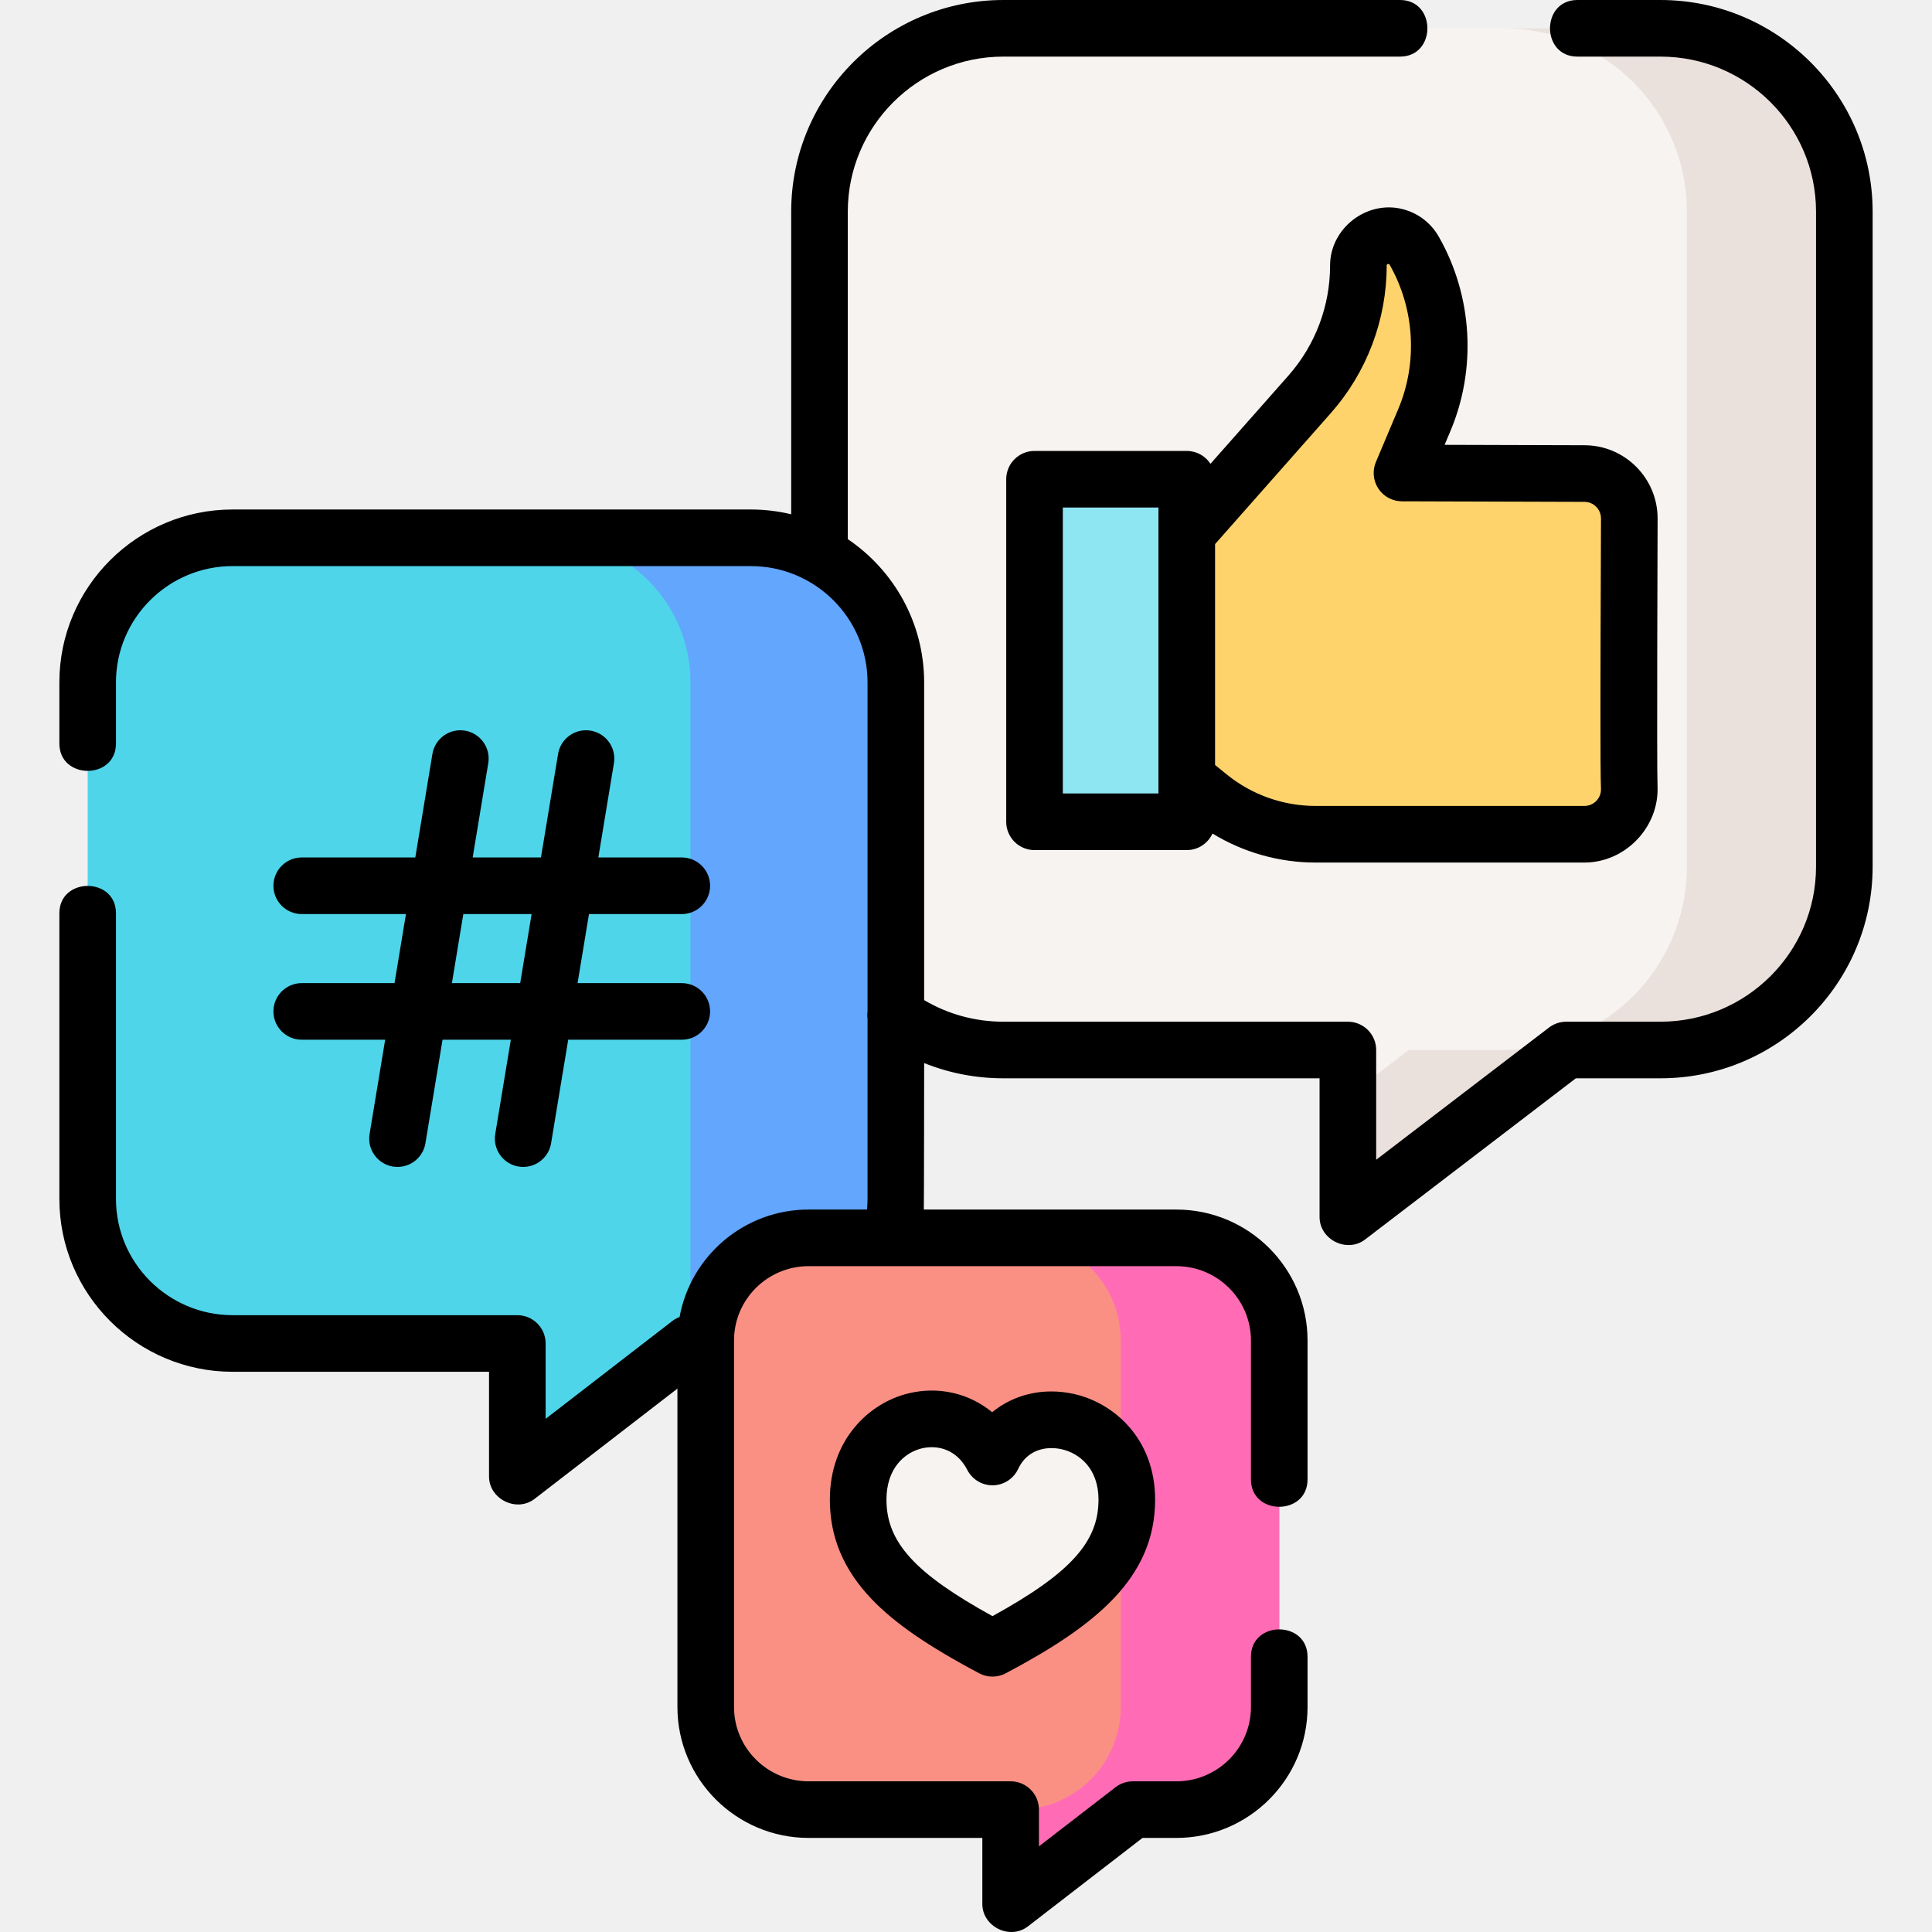
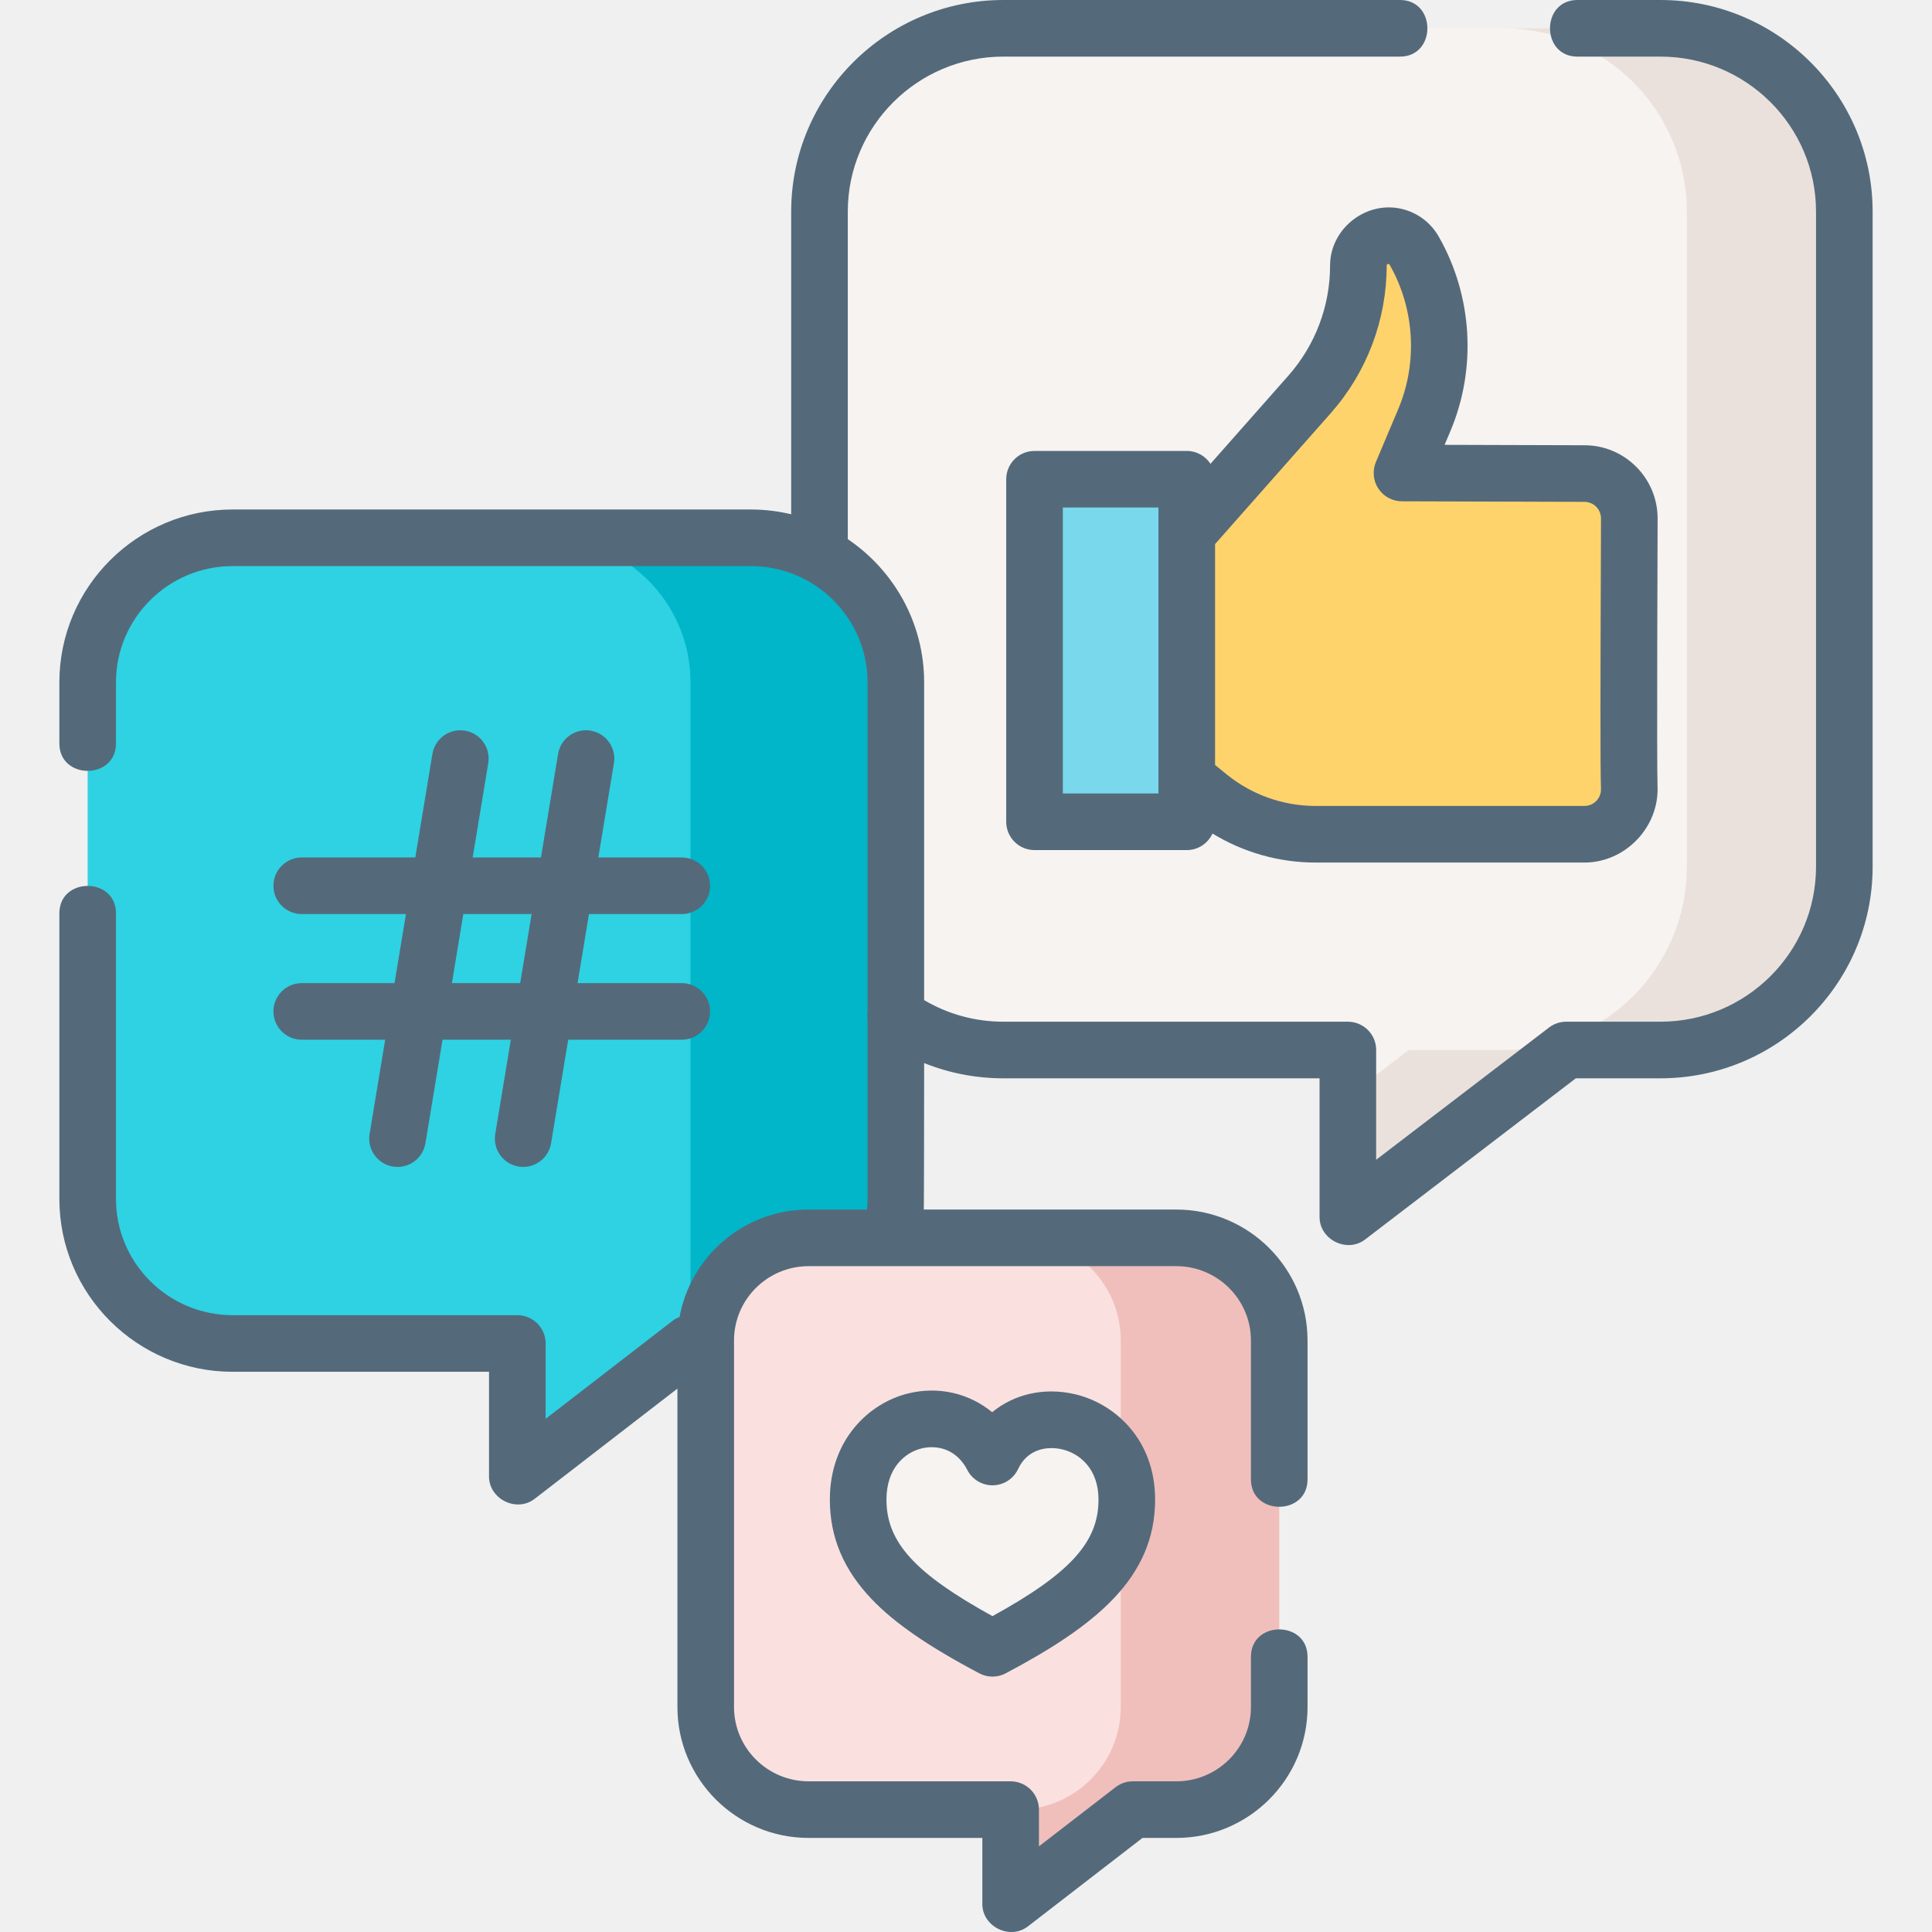
- <svg xmlns="http://www.w3.org/2000/svg" id="Layer_1" enable-background="new 0 0 511.926 511.926" height="512" viewBox="0 0 511.926 511.926" width="512">
-   <path d="m237.302 269.001c8.026 5.8 17.895 9.22 28.566 9.22h91.28v44.26l57.862-44.26h24.962c26.909 0 48.723-21.747 48.723-48.574v-173.573c0-26.827-21.814-48.574-48.723-48.574h-174.104c-26.909 0-48.723 21.747-48.723 48.574v212.927z" fill="#f7f3f1" />
-   <path d="m439.972 7.5h-41.732c26.909 0 48.723 21.748 48.723 48.574v173.573c0 26.827-21.814 48.574-48.723 48.574h-24.962l-16.13 12.338v31.922l57.862-44.26h24.962c26.909 0 48.723-21.747 48.723-48.574v-173.573c.001-26.826-21.813-48.574-48.723-48.574z" fill="#ebe1dc" />
-   <path d="m315.376 207.023 5.022 4.065c7.962 6.445 17.896 9.962 28.139 9.962h71.292c6.758 0 12.2-5.638 11.878-12.467-.301-6.396.014-64.645.014-71.212s-5.324-11.892-11.892-11.892l-48.343-.146 5.919-14.018c6.15-14.566 5.156-31.168-2.689-44.896-2.218-3.882-7.209-5.156-11.017-2.813-2.34 1.44-3.766 3.991-3.766 6.739 0 12.571-4.59 24.709-12.907 34.135l-30.826 34.881h-11.238v67.661h10.414z" fill="#ffd36c" />
-   <path d="m310.564 217.75h-32.549c-2.151 0-3.896-1.744-3.896-3.896v-82.974c0-2.152 1.744-3.896 3.896-3.896h32.549c2.152 0 3.896 1.744 3.896 3.896v82.974c-.001 2.151-1.745 3.896-3.896 3.896z" fill="#8ee6f3" />
-   <path d="m237.372 355.987v-175.182c0-21.155-17.202-38.305-38.423-38.305h-137.296c-21.22 0-38.423 17.15-38.423 38.305v136.877c0 21.155 17.202 38.305 38.423 38.305h75.425v35.23l45.629-35.23z" fill="#4ed5ea" />
-   <path d="m198.95 142.5h-54.409c21.22 0 38.423 17.15 38.423 38.305v175.182h54.409v-175.182c-.001-21.155-17.203-38.305-38.423-38.305z" fill="#62a6fd" />
-   <path d="m311.697 327.998h-97.432c-15.059 0-27.267 12.17-27.267 27.183v97.134c0 15.013 12.208 27.183 27.267 27.183h53.525v25.002l32.381-25.001h11.526c15.059 0 27.267-12.17 27.267-27.183v-97.134c-.001-15.013-12.209-27.184-27.267-27.184z" fill="#fa9084" />
-   <path d="m311.697 327.998h-42c15.059 0 27.267 12.17 27.267 27.183v97.135c0 15.013-12.208 27.183-27.267 27.183h-1.907v25.001l32.381-25.001h11.526c15.059 0 27.267-12.17 27.267-27.183v-97.135c-.001-15.012-12.208-27.183-27.267-27.183z" fill="#ff6cb5" />
-   <path d="m262.98 436.753c23.446-12.429 35.593-23.005 35.593-39.389 0-22.599-27.684-28.249-35.593-11.299-9.04-17.514-35.593-11.299-35.593 11.299 0 16.384 12.147 26.959 35.593 39.389z" fill="#f7f3f1" />
-   <path d="m439.973 0h-22.01c-9.675 0-9.675 15 0 15h22.01c22.73 0 41.223 18.426 41.223 41.074v173.572c0 22.649-18.492 41.075-41.223 41.075h-24.963c-1.647 0-3.248.542-4.557 1.543l-45.806 35.038v-29.081c0-4.142-3.357-7.5-7.5-7.5h-91.28c-7.475 0-14.659-1.973-20.995-5.724v-84.192c0-15.77-8.032-29.703-20.229-37.946v-86.785c0-22.648 18.493-41.074 41.224-41.074h105.096c9.674 0 9.674-15 0-15h-105.096c-31.002 0-56.224 25.155-56.224 56.074v80.193c-3.434-.82-7.012-1.267-10.694-1.267h-137.296c-25.321 0-45.922 20.548-45.922 45.805v16.195c0 9.674 15 9.674 15 0v-16.195c0-16.986 13.871-30.805 30.922-30.805h137.297c17.051 0 30.923 13.819 30.923 30.805v87.178c-.09.662-.086 1.329 0 1.986v47.712c0 .943-.057 1.882-.142 2.816h-15.467c-17.043 0-31.251 12.301-34.197 28.468-.682.257-1.337.616-1.944 1.084l-33.545 25.901v-19.964c0-4.142-3.357-7.5-7.5-7.5h-75.425c-17.051 0-30.922-13.819-30.922-30.805v-75.681c0-9.674-15-9.674-15 0v75.682c0 25.257 20.601 45.805 45.922 45.805h67.926v27.73c0 6.016 7.305 9.625 12.084 5.937l37.835-29.213v84.375c0 19.125 15.597 34.683 34.767 34.683h46.025v17.501c0 6.014 7.305 9.627 12.083 5.937l30.356-23.438h8.968c19.17 0 34.767-15.559 34.767-34.683v-13.316c0-9.674-15-9.674-15 0v13.316c0 10.854-8.867 19.683-19.767 19.683h-11.527c-1.659 0-3.271.55-4.583 1.563l-20.298 15.671v-9.735c0-4.142-3.357-7.5-7.5-7.5h-53.525c-10.899 0-19.767-8.83-19.767-19.683v-97.134c0-10.854 8.867-19.683 19.767-19.683h97.433c10.899 0 19.767 8.83 19.767 19.683v36.819c0 9.674 15 9.674 15 0v-36.818c0-19.125-15.597-34.683-34.767-34.683h-66.91c.057-.937.086-38.818.086-38.818 6.613 2.659 13.703 4.041 20.995 4.041h83.78v36.76c0 6.001 7.274 9.614 12.057 5.957l55.846-42.717h22.423c31.001 0 56.223-25.155 56.223-56.075v-173.573c-.001-30.919-25.223-56.074-56.224-56.074z" />
-   <path d="m371.66 55.412c-9.523-2.431-19.227 5.093-19.227 14.933 0 10.751-3.918 21.112-11.027 29.169l-20.664 23.383c-1.338-2.053-3.65-3.412-6.283-3.412h-40.34c-4.143 0-7.5 3.358-7.5 7.5v90.765c0 4.142 3.357 7.5 7.5 7.5h40.34c3.031 0 5.635-1.801 6.818-4.387 8.167 4.99 17.631 7.688 27.26 7.688h71.292c10.894 0 19.881-9.453 19.37-20.319-.227-4.812.021-69.425.021-70.86 0-10.692-8.699-19.392-19.369-19.392l-37.073-.111 1.535-3.635c7.015-16.613 5.86-35.877-3.086-51.534-2.088-3.658-5.487-6.245-9.567-7.288-4.082-1.042 4.08 1.043 0 0-9.522-2.431 4.08 1.043 0 0zm-64.701 154.838h-25.34v-75.765h25.34zm112.87-77.271c2.422 0 4.392 1.97 4.392 4.392 0 1.427-.015 5.3-.035 10.551-.111 28.992-.185 56.45.029 61.014.078 1.647-.723 2.745-1.207 3.253-.838.878-1.967 1.361-3.179 1.361h-71.292c-8.498 0-16.815-2.945-23.421-8.292l-3.157-2.556v-58.531l30.691-34.729c9.533-10.804 14.783-24.689 14.783-39.098 0-.424.579-.534.771-.204 6.642 11.623 7.498 25.924 2.291 38.257l-5.919 14.019c-.977 2.313-.731 4.96.652 7.054 1.385 2.094 3.725 3.356 6.234 3.364z" />
-   <path d="m79.951 260.498c-4.143 0-7.5 3.358-7.5 7.5s3.357 7.5 7.5 7.5h22.108l-4.13 24.979c-.676 4.086 2.09 7.947 6.176 8.623.415.069.826.102 1.232.102 3.604 0 6.783-2.605 7.391-6.278l4.534-27.425h18.093l-4.13 24.979c-.676 4.086 2.09 7.947 6.176 8.623.415.069.826.102 1.232.102 3.604 0 6.783-2.605 7.391-6.278l4.534-27.425h30.093c4.143 0 7.5-3.358 7.5-7.5s-3.357-7.5-7.5-7.5h-27.613l3.025-18.296h24.588c4.143 0 7.5-3.358 7.5-7.5s-3.357-7.5-7.5-7.5h-22.108l4.13-24.979c.676-4.086-2.09-7.947-6.176-8.623-4.091-.678-7.947 2.09-8.623 6.176l-4.534 27.425h-18.093l4.13-24.979c.676-4.086-2.09-7.947-6.176-8.623-4.096-.678-7.946 2.09-8.623 6.176l-4.534 27.425h-30.093c-4.143 0-7.5 3.358-7.5 7.5s3.357 7.5 7.5 7.5h27.613l-3.025 18.296zm42.817-18.296h18.093l-3.025 18.296h-18.093z" />
-   <path d="m262.89 374.196c-6.056-4.986-14.113-6.953-22.195-4.988-10.357 2.515-20.808 12.197-20.808 28.156 0 9.933 3.625 18.555 11.082 26.359 6.091 6.375 14.881 12.437 28.499 19.657 1.099.583 2.306.874 3.513.874s2.414-.291 3.513-.874c23.758-12.595 39.58-25.24 39.58-46.016 0-16.046-10.822-25.629-21.548-28.008-8.058-1.788-15.87.11-21.636 4.84zm28.183 23.168c0 11.206-7.433 19.493-28.093 30.866-20.66-11.374-28.094-19.661-28.094-30.866 0-8.338 4.828-12.482 9.347-13.58.833-.202 1.725-.316 2.642-.316 3.399 0 7.136 1.57 9.44 6.037 1.313 2.542 3.967 4.118 6.814 4.059 2.859-.057 5.438-1.735 6.647-4.327 2.427-5.202 7.531-6.117 11.499-5.236 4.738 1.049 9.798 5.112 9.798 13.363z" />
+ <svg xmlns="http://www.w3.org/2000/svg" width="512" height="512" viewBox="0 0 512 512" fill="none">
+   <g clip-path="url(#clip0)">
+     <path d="M237.336 269.04C245.363 274.841 255.233 278.261 265.906 278.261H357.199V322.528L415.069 278.261H440.035C466.948 278.261 488.765 256.511 488.765 229.68V56.082C488.765 29.251 466.948 7.501 440.035 7.501H265.906C238.993 7.501 217.176 29.251 217.176 56.082V269.04H237.336Z" fill="#F7F3F1" />
+     <path d="M440.035 7.501H398.297C425.21 7.501 447.027 29.252 447.027 56.082V229.68C447.027 256.511 425.21 278.261 398.297 278.261H373.332L357.199 290.601V322.528L415.07 278.261H440.035C466.948 278.261 488.765 256.511 488.765 229.68V56.082C488.766 29.252 466.949 7.501 440.035 7.501V7.501Z" fill="#EBE1DC" />
+     <path d="M315.421 207.053L320.444 211.118C328.407 217.564 338.343 221.082 348.587 221.082H419.889C426.648 221.082 432.091 215.443 431.769 208.613C431.468 202.216 431.783 143.959 431.783 137.391C431.783 130.823 426.458 125.497 419.889 125.497L371.539 125.351L377.459 111.331C383.61 96.763 382.616 80.159 374.77 66.428C372.552 62.546 367.56 61.272 363.751 63.615C361.411 65.055 359.985 67.607 359.985 70.355C359.985 82.928 355.394 95.068 347.076 104.495L316.245 139.381H305.006V207.052H315.421V207.053Z" fill="#FFD36C" />
+     <path d="M310.608 217.781H278.055C275.903 217.781 274.158 216.037 274.158 213.885V130.899C274.158 128.747 275.902 127.002 278.055 127.002H310.608C312.761 127.002 314.505 128.747 314.505 130.899V213.885C314.504 216.036 312.76 217.781 310.608 217.781V217.781Z" fill="#79D8EB" />
+     <path d="M237.405 356.038V180.831C237.405 159.673 220.201 142.521 198.977 142.521H61.661C40.438 142.521 23.232 159.673 23.232 180.831V317.728C23.232 338.886 40.437 356.038 61.661 356.038H137.097V391.274L182.732 356.038H237.405Z" fill="#2ED2E3" />
+     <path d="M198.979 142.521H144.562C165.786 142.521 182.991 159.673 182.991 180.831V356.038H237.408V180.831C237.407 159.673 220.202 142.521 198.979 142.521V142.521Z" fill="#00B6C8" />
+     <path d="M311.742 328.045H214.296C199.235 328.045 187.025 340.217 187.025 355.232V452.38C187.025 467.396 199.235 479.567 214.296 479.567H267.829V504.573L300.215 479.568H311.742C326.804 479.568 339.013 467.397 339.013 452.381V355.233C339.012 340.218 326.803 328.045 311.742 328.045V328.045Z" fill="#FAE1DF" />
+     <path d="M311.741 328.045H269.735C284.797 328.045 297.006 340.217 297.006 355.232V452.381C297.006 467.397 284.797 479.568 269.735 479.568H267.828V504.573L300.214 479.568H311.741C326.803 479.568 339.012 467.397 339.012 452.381V355.232C339.011 340.218 326.803 328.045 311.741 328.045V328.045Z" fill="#F0BFBC" />
+     <path d="M263.018 436.816C286.467 424.385 298.616 413.808 298.616 397.422C298.616 374.819 270.928 369.168 263.018 386.121C253.977 368.604 227.42 374.82 227.42 397.422C227.42 413.808 239.569 424.384 263.018 436.816Z" fill="#F7F3F1" />
+     <path d="M440.036 0H418.023C408.346 0 408.346 15.002 418.023 15.002H440.036C462.769 15.002 481.265 33.431 481.265 56.082V229.679C481.265 252.331 462.77 270.76 440.036 270.76H415.069C413.422 270.76 411.821 271.302 410.512 272.303L364.699 307.346V278.261C364.699 274.119 361.341 270.76 357.198 270.76H265.905C258.429 270.76 251.243 268.787 244.907 265.035V180.831C244.907 165.059 236.873 151.124 224.675 142.88V56.082C224.675 33.431 243.17 15.002 265.905 15.002H371.016C380.691 15.002 380.691 0 371.016 0H265.905C234.898 0 209.672 25.159 209.672 56.082V136.287C206.238 135.467 202.659 135.02 198.977 135.02H61.661C36.336 135.02 15.732 155.57 15.732 180.831V197.028C15.732 206.704 30.735 206.704 30.735 197.028V180.831C30.735 163.843 44.608 150.022 61.661 150.022H198.978C216.031 150.022 229.905 163.843 229.905 180.831V268.022C229.815 268.684 229.819 269.351 229.905 270.008V317.727C229.905 318.67 229.848 319.609 229.763 320.543H214.294C197.249 320.543 183.039 332.846 180.092 349.015C179.41 349.272 178.755 349.632 178.148 350.1L144.598 376.004V356.037C144.598 351.895 141.241 348.536 137.097 348.536H61.661C44.608 348.536 30.735 334.715 30.735 317.727V242.035C30.735 232.36 15.732 232.36 15.732 242.035V317.728C15.732 342.989 36.336 363.54 61.661 363.54H129.597V391.274C129.597 397.29 136.903 400.9 141.683 397.211L179.523 367.994V452.381C179.523 471.509 195.122 487.069 214.295 487.069H260.327V504.573C260.327 510.588 267.633 514.201 272.412 510.511L302.772 487.069H311.741C330.914 487.069 346.513 471.508 346.513 452.381V439.063C346.513 429.388 331.511 429.388 331.511 439.063V452.381C331.511 463.237 322.643 472.067 311.741 472.067H300.213C298.553 472.067 296.941 472.617 295.629 473.63L275.328 489.304V479.567C275.328 475.425 271.97 472.066 267.827 472.066H214.294C203.394 472.066 194.524 463.235 194.524 452.38V355.232C194.524 344.377 203.393 335.546 214.294 335.546H311.741C322.642 335.546 331.511 344.378 331.511 355.232V392.057C331.511 401.732 346.513 401.732 346.513 392.057V355.233C346.513 336.106 330.914 320.545 311.741 320.545H244.822C244.879 319.608 244.908 281.722 244.908 281.722C251.522 284.381 258.613 285.763 265.906 285.763H349.698V322.529C349.698 328.53 356.973 332.144 361.756 328.486L417.611 285.763H440.037C471.042 285.763 496.268 260.605 496.268 229.68V56.082C496.267 25.159 471.041 0 440.036 0V0Z" fill="#546A7B" />
+     <path d="M371.714 55.42C362.19 52.989 352.485 60.514 352.485 70.355C352.485 81.108 348.566 91.47 341.456 99.528L320.789 122.915C319.451 120.862 317.139 119.502 314.505 119.502H274.159C270.016 119.502 266.658 122.861 266.658 127.003V217.782C266.658 221.924 270.016 225.283 274.159 225.283H314.505C317.537 225.283 320.141 223.481 321.324 220.895C329.492 225.886 338.958 228.584 348.588 228.584H419.89C430.786 228.584 439.774 219.13 439.263 208.262C439.036 203.449 439.284 138.827 439.284 137.392C439.284 126.698 430.584 117.997 419.912 117.997L382.834 117.886L384.369 114.251C391.385 97.635 390.23 78.368 381.283 62.709C379.194 59.051 375.795 56.463 371.714 55.42C367.632 54.378 375.795 56.463 371.714 55.42C362.191 52.989 375.795 56.463 371.714 55.42V55.42ZM307.004 210.28H281.66V134.504H307.004V210.28ZM419.89 132.998C422.313 132.998 424.283 134.969 424.283 137.391C424.283 138.818 424.268 142.692 424.248 147.943C424.137 176.94 424.063 204.402 424.277 208.966C424.355 210.614 423.554 211.712 423.07 212.22C422.232 213.098 421.103 213.581 419.89 213.581H348.588C340.089 213.581 331.771 210.635 325.164 205.288L322.006 202.731V144.192L352.702 109.458C362.236 98.652 367.487 84.765 367.487 70.354C367.487 69.93 368.066 69.82 368.258 70.15C374.901 81.775 375.757 96.078 370.549 108.413L364.629 122.434C363.652 124.747 363.898 127.394 365.281 129.489C366.667 131.583 369.007 132.845 371.516 132.853L419.89 132.998Z" fill="#546A7B" />
+     <path d="M79.962 260.536C75.818 260.536 72.461 263.894 72.461 268.037C72.461 272.179 75.818 275.538 79.962 275.538H102.073L97.943 300.52C97.266 304.607 100.033 308.469 104.12 309.145C104.535 309.214 104.946 309.247 105.352 309.247C108.956 309.247 112.136 306.641 112.744 302.968L117.278 275.539H135.374L131.243 300.521C130.567 304.608 133.334 308.47 137.42 309.146C137.835 309.215 138.246 309.248 138.653 309.248C142.257 309.248 145.436 306.642 146.045 302.969L150.579 275.54H180.677C184.82 275.54 188.178 272.181 188.178 268.039C188.178 263.896 184.82 260.538 180.677 260.538H153.06L156.085 242.239H180.677C184.82 242.239 188.178 238.881 188.178 234.738C188.178 230.595 184.82 227.237 180.677 227.237H158.565L162.696 202.254C163.372 198.168 160.606 194.306 156.519 193.63C152.427 192.952 148.571 195.72 147.895 199.807L143.36 227.236H125.265L129.395 202.253C130.071 198.167 127.305 194.305 123.218 193.629C119.122 192.951 115.271 195.719 114.594 199.806L110.059 227.235H79.962C75.818 227.235 72.461 230.593 72.461 234.736C72.461 238.879 75.818 242.237 79.962 242.237H107.579L104.554 260.536H79.962ZM122.785 242.237H140.881L137.855 260.536H119.76L122.785 242.237Z" fill="#546A7B" />
+     <path d="M262.927 374.25C256.87 369.263 248.812 367.296 240.729 369.261C230.37 371.777 219.918 381.46 219.918 397.421C219.918 407.356 223.543 415.979 231.002 423.784C237.093 430.16 245.885 436.223 259.505 443.444C260.604 444.027 261.811 444.318 263.018 444.318C264.225 444.318 265.433 444.027 266.532 443.444C290.293 430.847 306.117 418.2 306.117 397.421C306.117 381.373 295.294 371.789 284.566 369.409C276.507 367.621 268.694 369.519 262.927 374.25V374.25ZM291.114 397.421C291.114 408.629 283.68 416.917 263.017 428.292C242.354 416.916 234.919 408.628 234.919 397.421C234.919 389.082 239.748 384.938 244.267 383.839C245.101 383.637 245.993 383.523 246.91 383.523C250.309 383.523 254.047 385.094 256.351 389.561C257.664 392.104 260.319 393.68 263.166 393.621C266.026 393.564 268.605 391.886 269.814 389.293C272.242 384.091 277.346 383.175 281.315 384.057C286.054 385.106 291.114 389.169 291.114 397.421V397.421Z" fill="#546A7B" />
+   </g>
+   <defs>
+     <clipPath id="clip0">
+       <rect width="512" height="512" fill="white" />
+     </clipPath>
+   </defs>
</svg>
